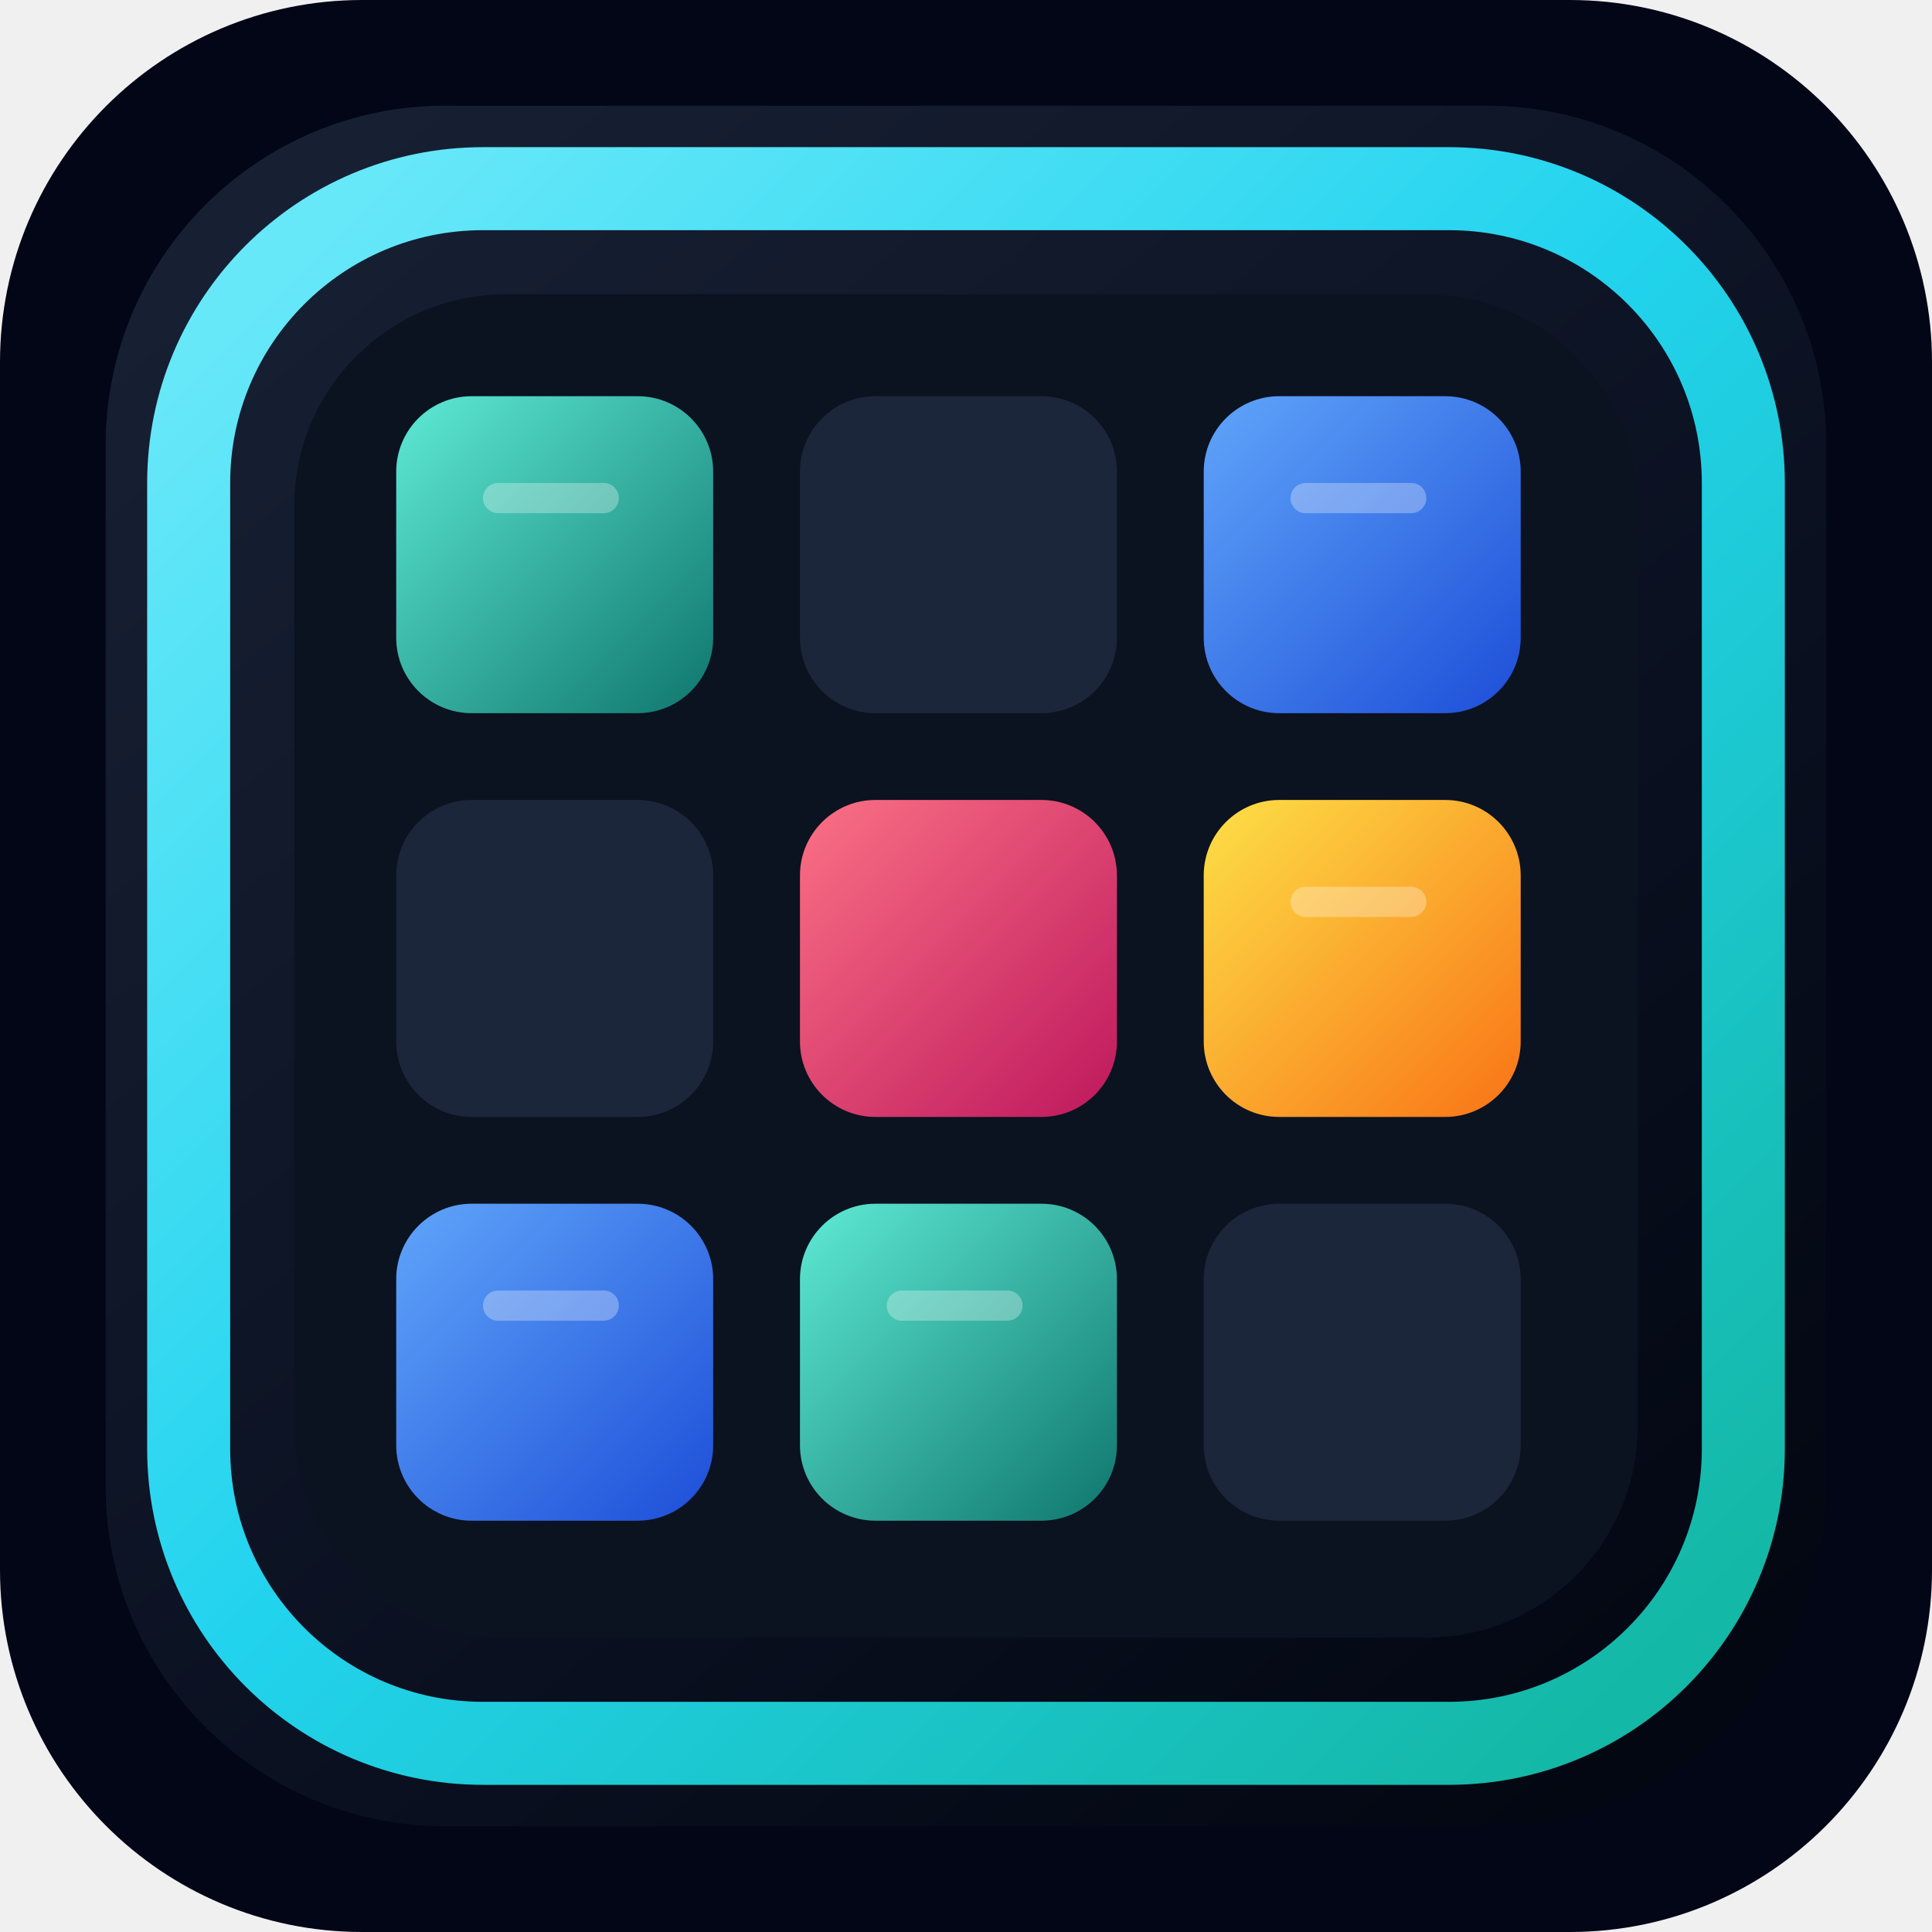
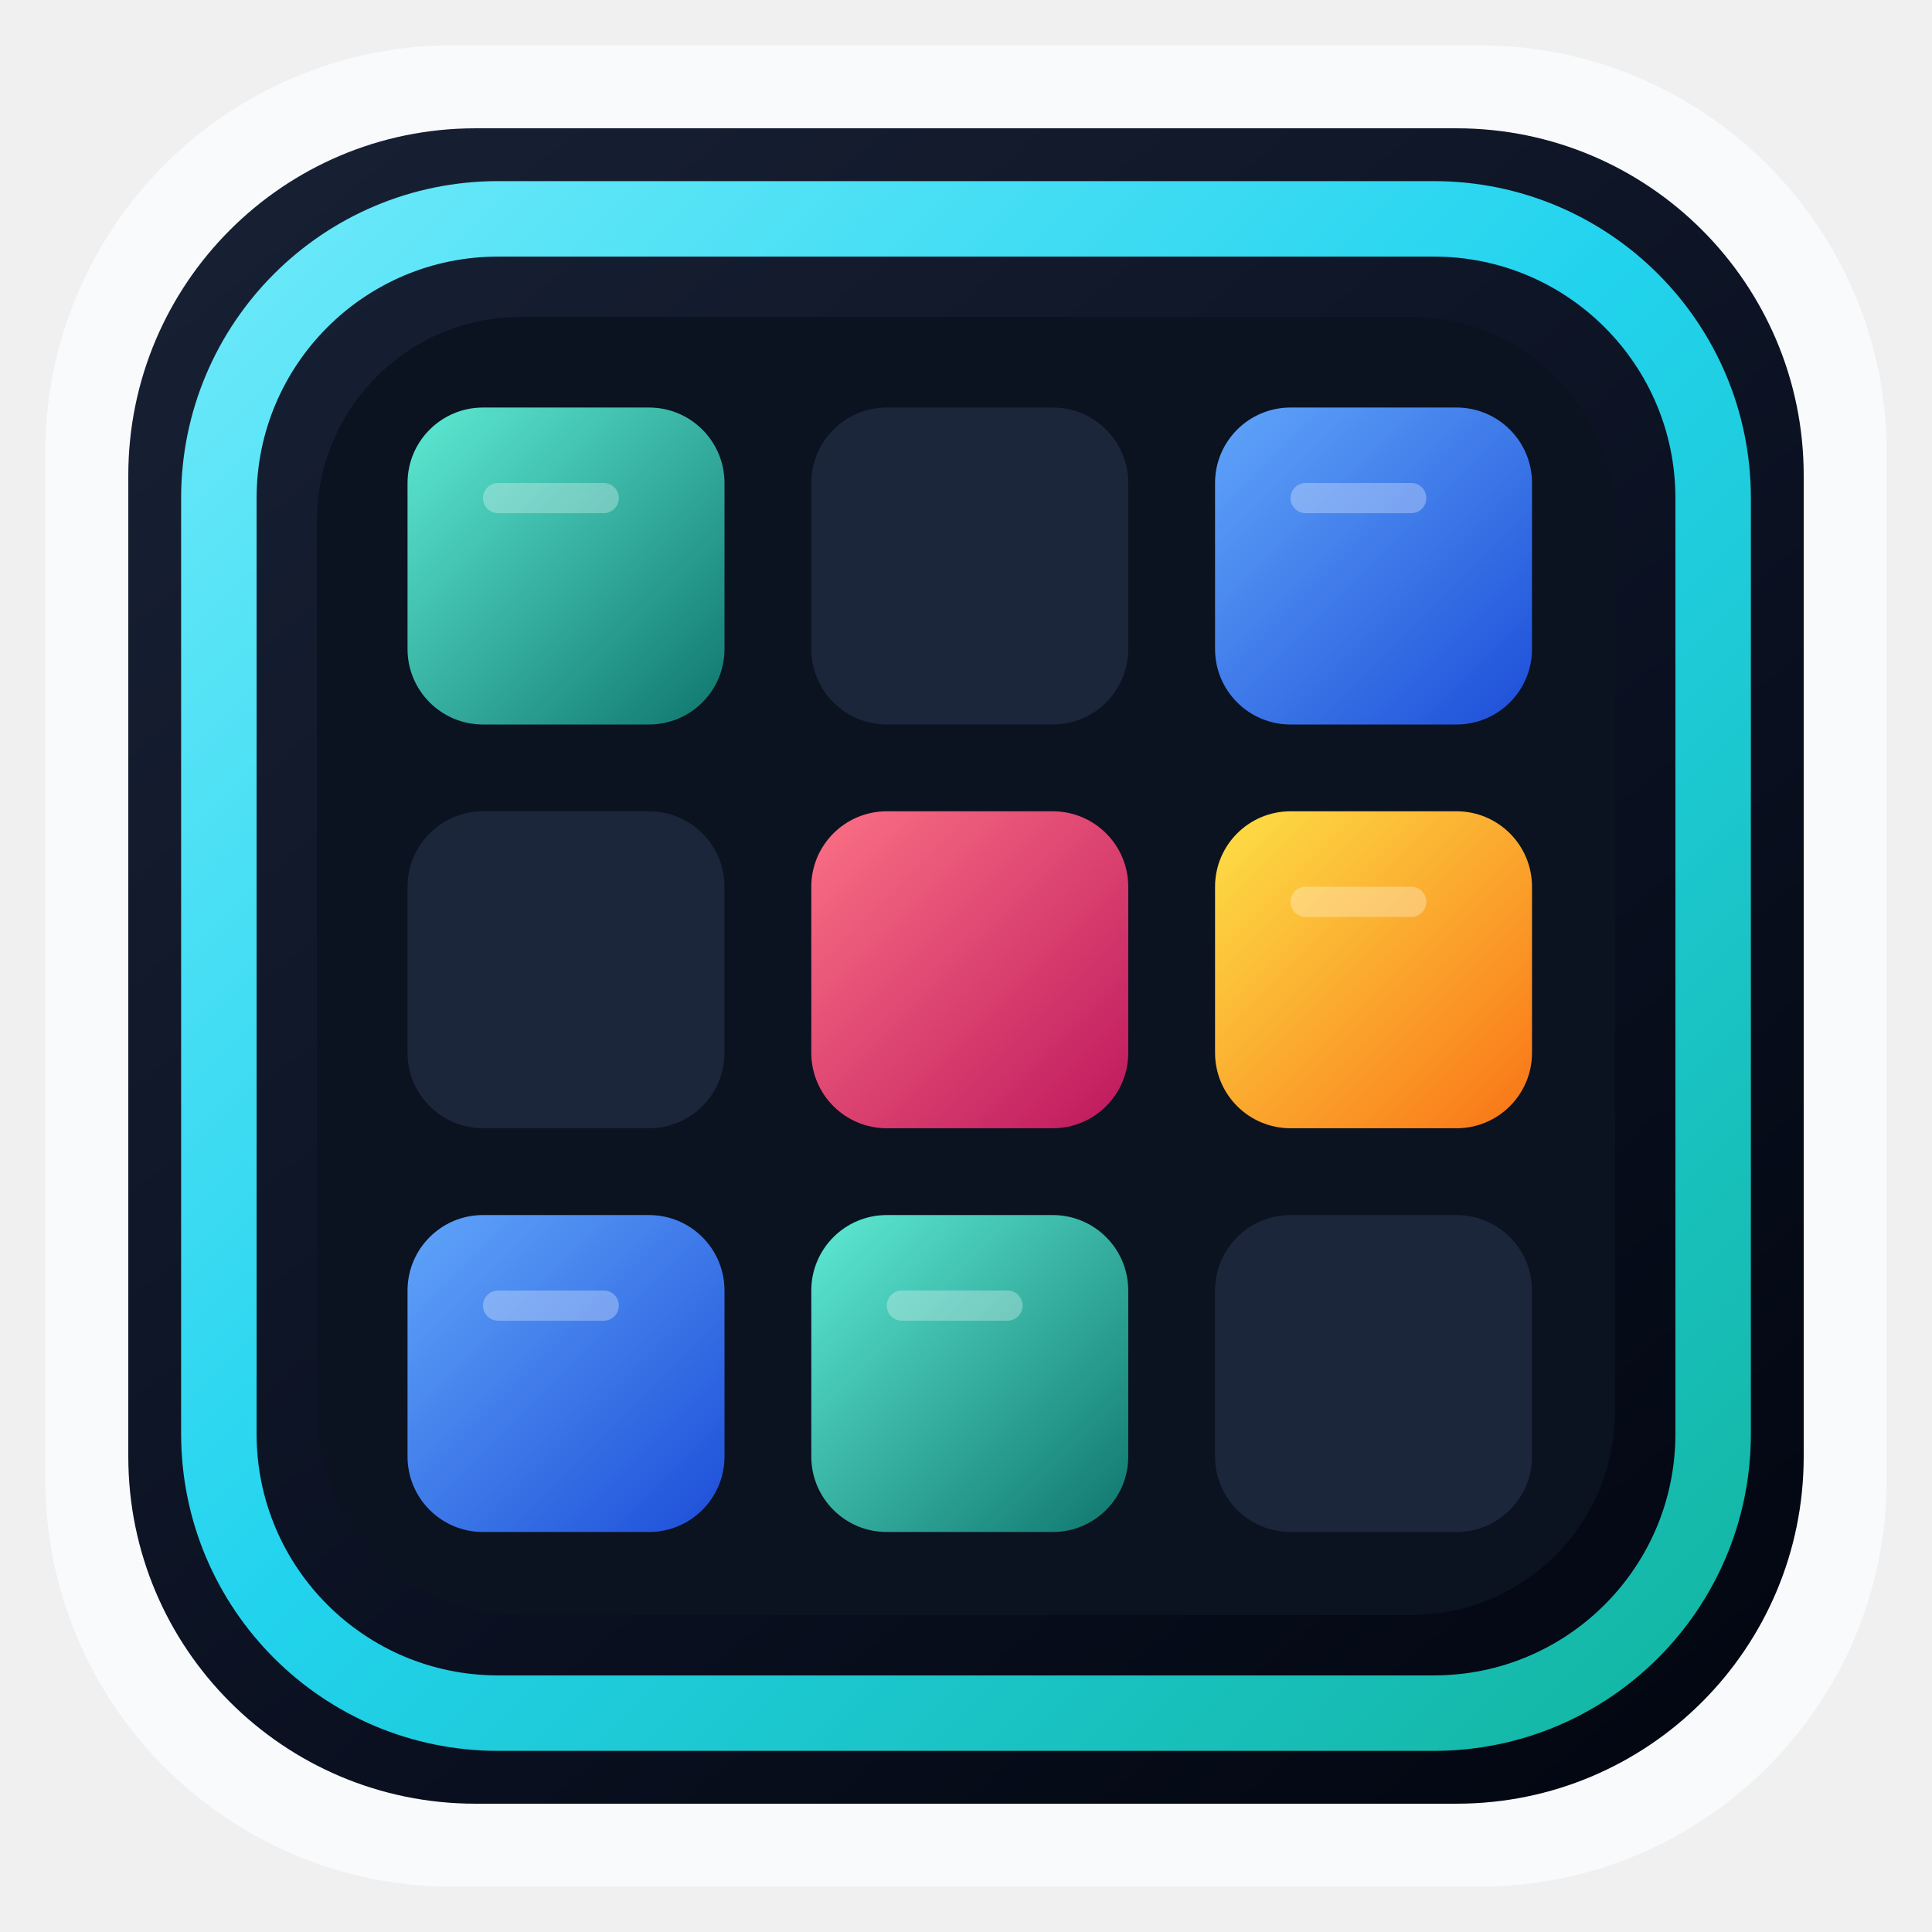
<svg xmlns="http://www.w3.org/2000/svg" viewBox="0 0 512 512" role="img" aria-label="OpenLaunchDeck">
  <defs>
    <linearGradient id="shell" x1="80" y1="44" x2="430" y2="468" gradientUnits="userSpaceOnUse">
      <stop offset="0" stop-color="#172033" />
      <stop offset="0.62" stop-color="#0a1020" />
      <stop offset="1" stop-color="#030712" />
    </linearGradient>
    <linearGradient id="edge" x1="72" y1="72" x2="440" y2="440" gradientUnits="userSpaceOnUse">
      <stop offset="0" stop-color="#67e8f9" />
      <stop offset="0.48" stop-color="#22d3ee" />
      <stop offset="1" stop-color="#14b8a6" />
    </linearGradient>
    <linearGradient id="teal" x1="0" y1="0" x2="1" y2="1">
      <stop offset="0" stop-color="#5eead4" />
      <stop offset="1" stop-color="#0f766e" />
    </linearGradient>
    <linearGradient id="blue" x1="0" y1="0" x2="1" y2="1">
      <stop offset="0" stop-color="#60a5fa" />
      <stop offset="1" stop-color="#1d4ed8" />
    </linearGradient>
    <linearGradient id="pink" x1="0" y1="0" x2="1" y2="1">
      <stop offset="0" stop-color="#fb7185" />
      <stop offset="1" stop-color="#be185d" />
    </linearGradient>
    <linearGradient id="amber" x1="0" y1="0" x2="1" y2="1">
      <stop offset="0" stop-color="#fde047" />
      <stop offset="1" stop-color="#f97316" />
    </linearGradient>
  </defs>
-   <rect width="512" height="512" rx="96" fill="#020617" />
-   <rect x="28" y="28" width="456" height="456" rx="90" fill="url(#shell)" />
-   <rect x="50" y="50" width="412" height="412" rx="78" fill="none" stroke="url(#edge)" stroke-width="22" />
-   <rect x="78" y="78" width="356" height="356" rx="56" fill="#0b1220" />
-   <g transform="translate(105 105)">
+   <rect x="12" y="12" width="488" height="488" rx="108" fill="#f8fafc" />
+   <rect x="34" y="34" width="444" height="444" rx="92" fill="url(#shell)" />
+   <rect x="58" y="58" width="396" height="396" rx="74" fill="none" stroke="url(#edge)" stroke-width="20" />
+   <rect x="84" y="84" width="344" height="344" rx="54" fill="#0b1220" />
+   <g transform="translate(108 108)">
    <rect x="0" y="0" width="84" height="84" rx="20" fill="url(#teal)" />
    <rect x="107" y="0" width="84" height="84" rx="20" fill="#1b263a" />
    <rect x="214" y="0" width="84" height="84" rx="20" fill="url(#blue)" />
    <rect x="0" y="107" width="84" height="84" rx="20" fill="#1b263a" />
    <rect x="107" y="107" width="84" height="84" rx="20" fill="url(#pink)" />
    <rect x="214" y="107" width="84" height="84" rx="20" fill="url(#amber)" />
    <rect x="0" y="214" width="84" height="84" rx="20" fill="url(#blue)" />
    <rect x="107" y="214" width="84" height="84" rx="20" fill="url(#teal)" />
    <rect x="214" y="214" width="84" height="84" rx="20" fill="#1b263a" />
  </g>
  <g opacity="0.3" fill="#ffffff">
    <rect x="128" y="128" width="36" height="8" rx="4" />
    <rect x="342" y="128" width="36" height="8" rx="4" />
    <rect x="342" y="235" width="36" height="8" rx="4" />
    <rect x="128" y="342" width="36" height="8" rx="4" />
    <rect x="235" y="342" width="36" height="8" rx="4" />
  </g>
</svg>
